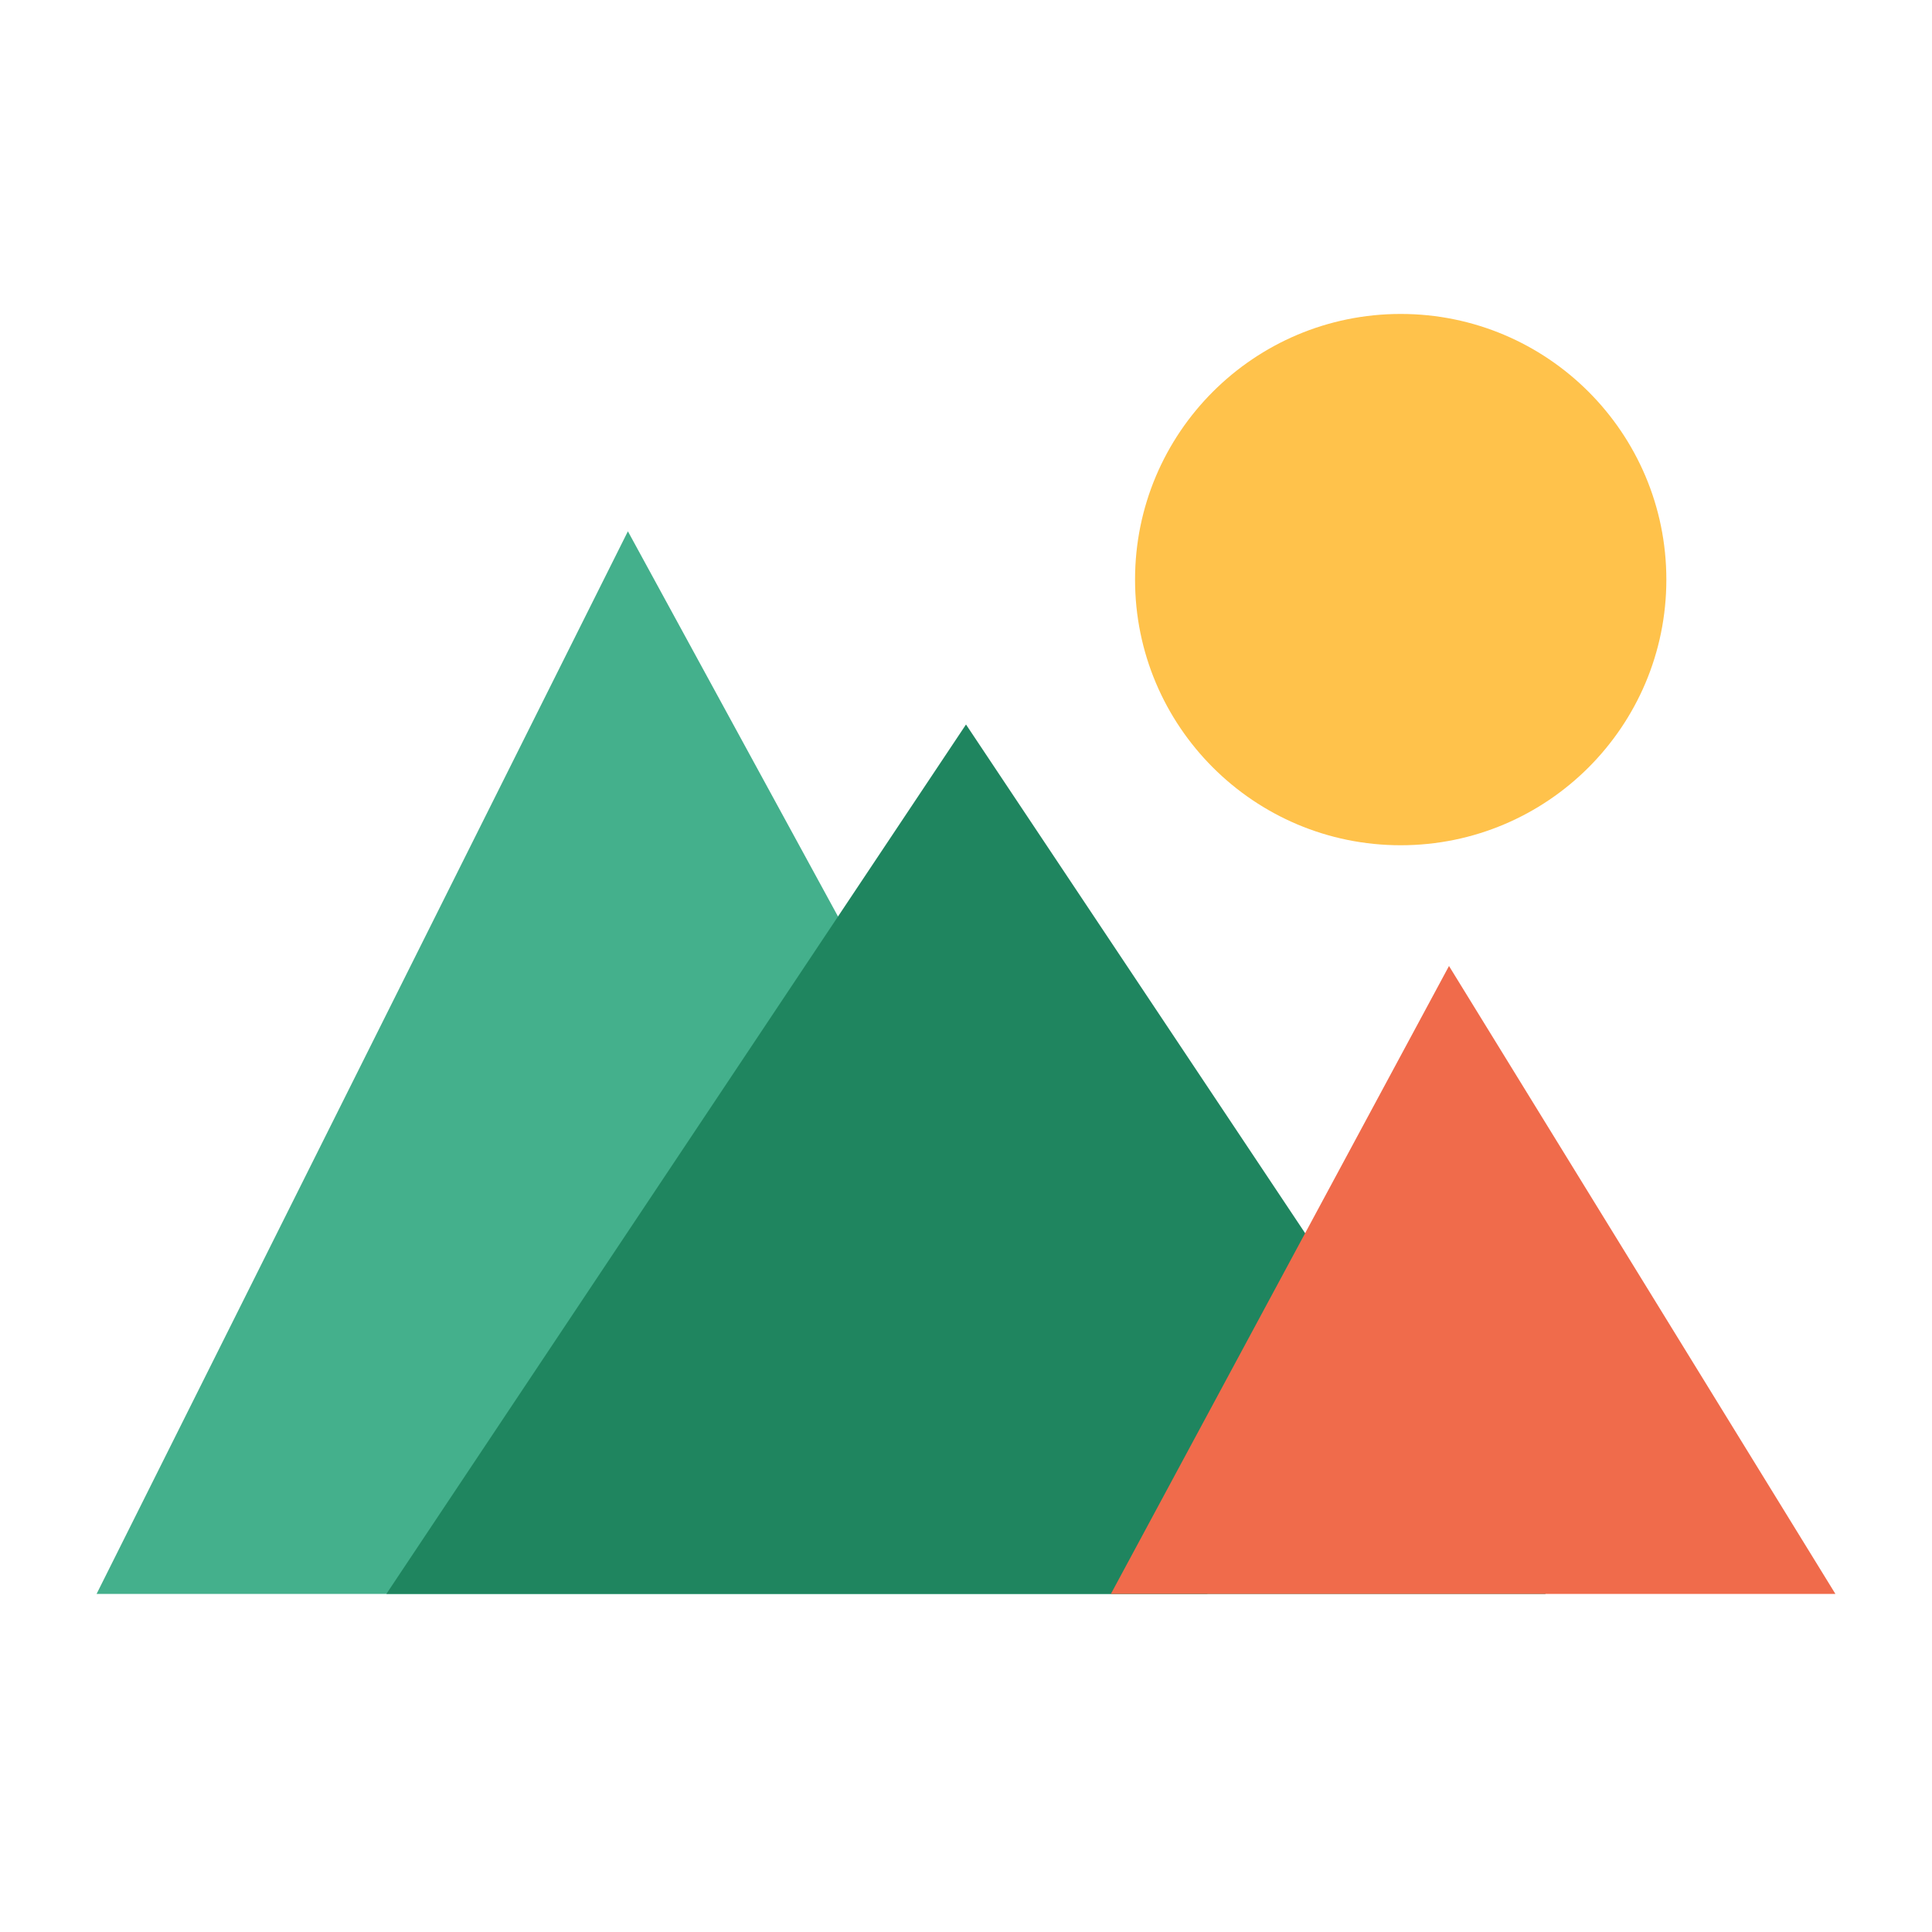
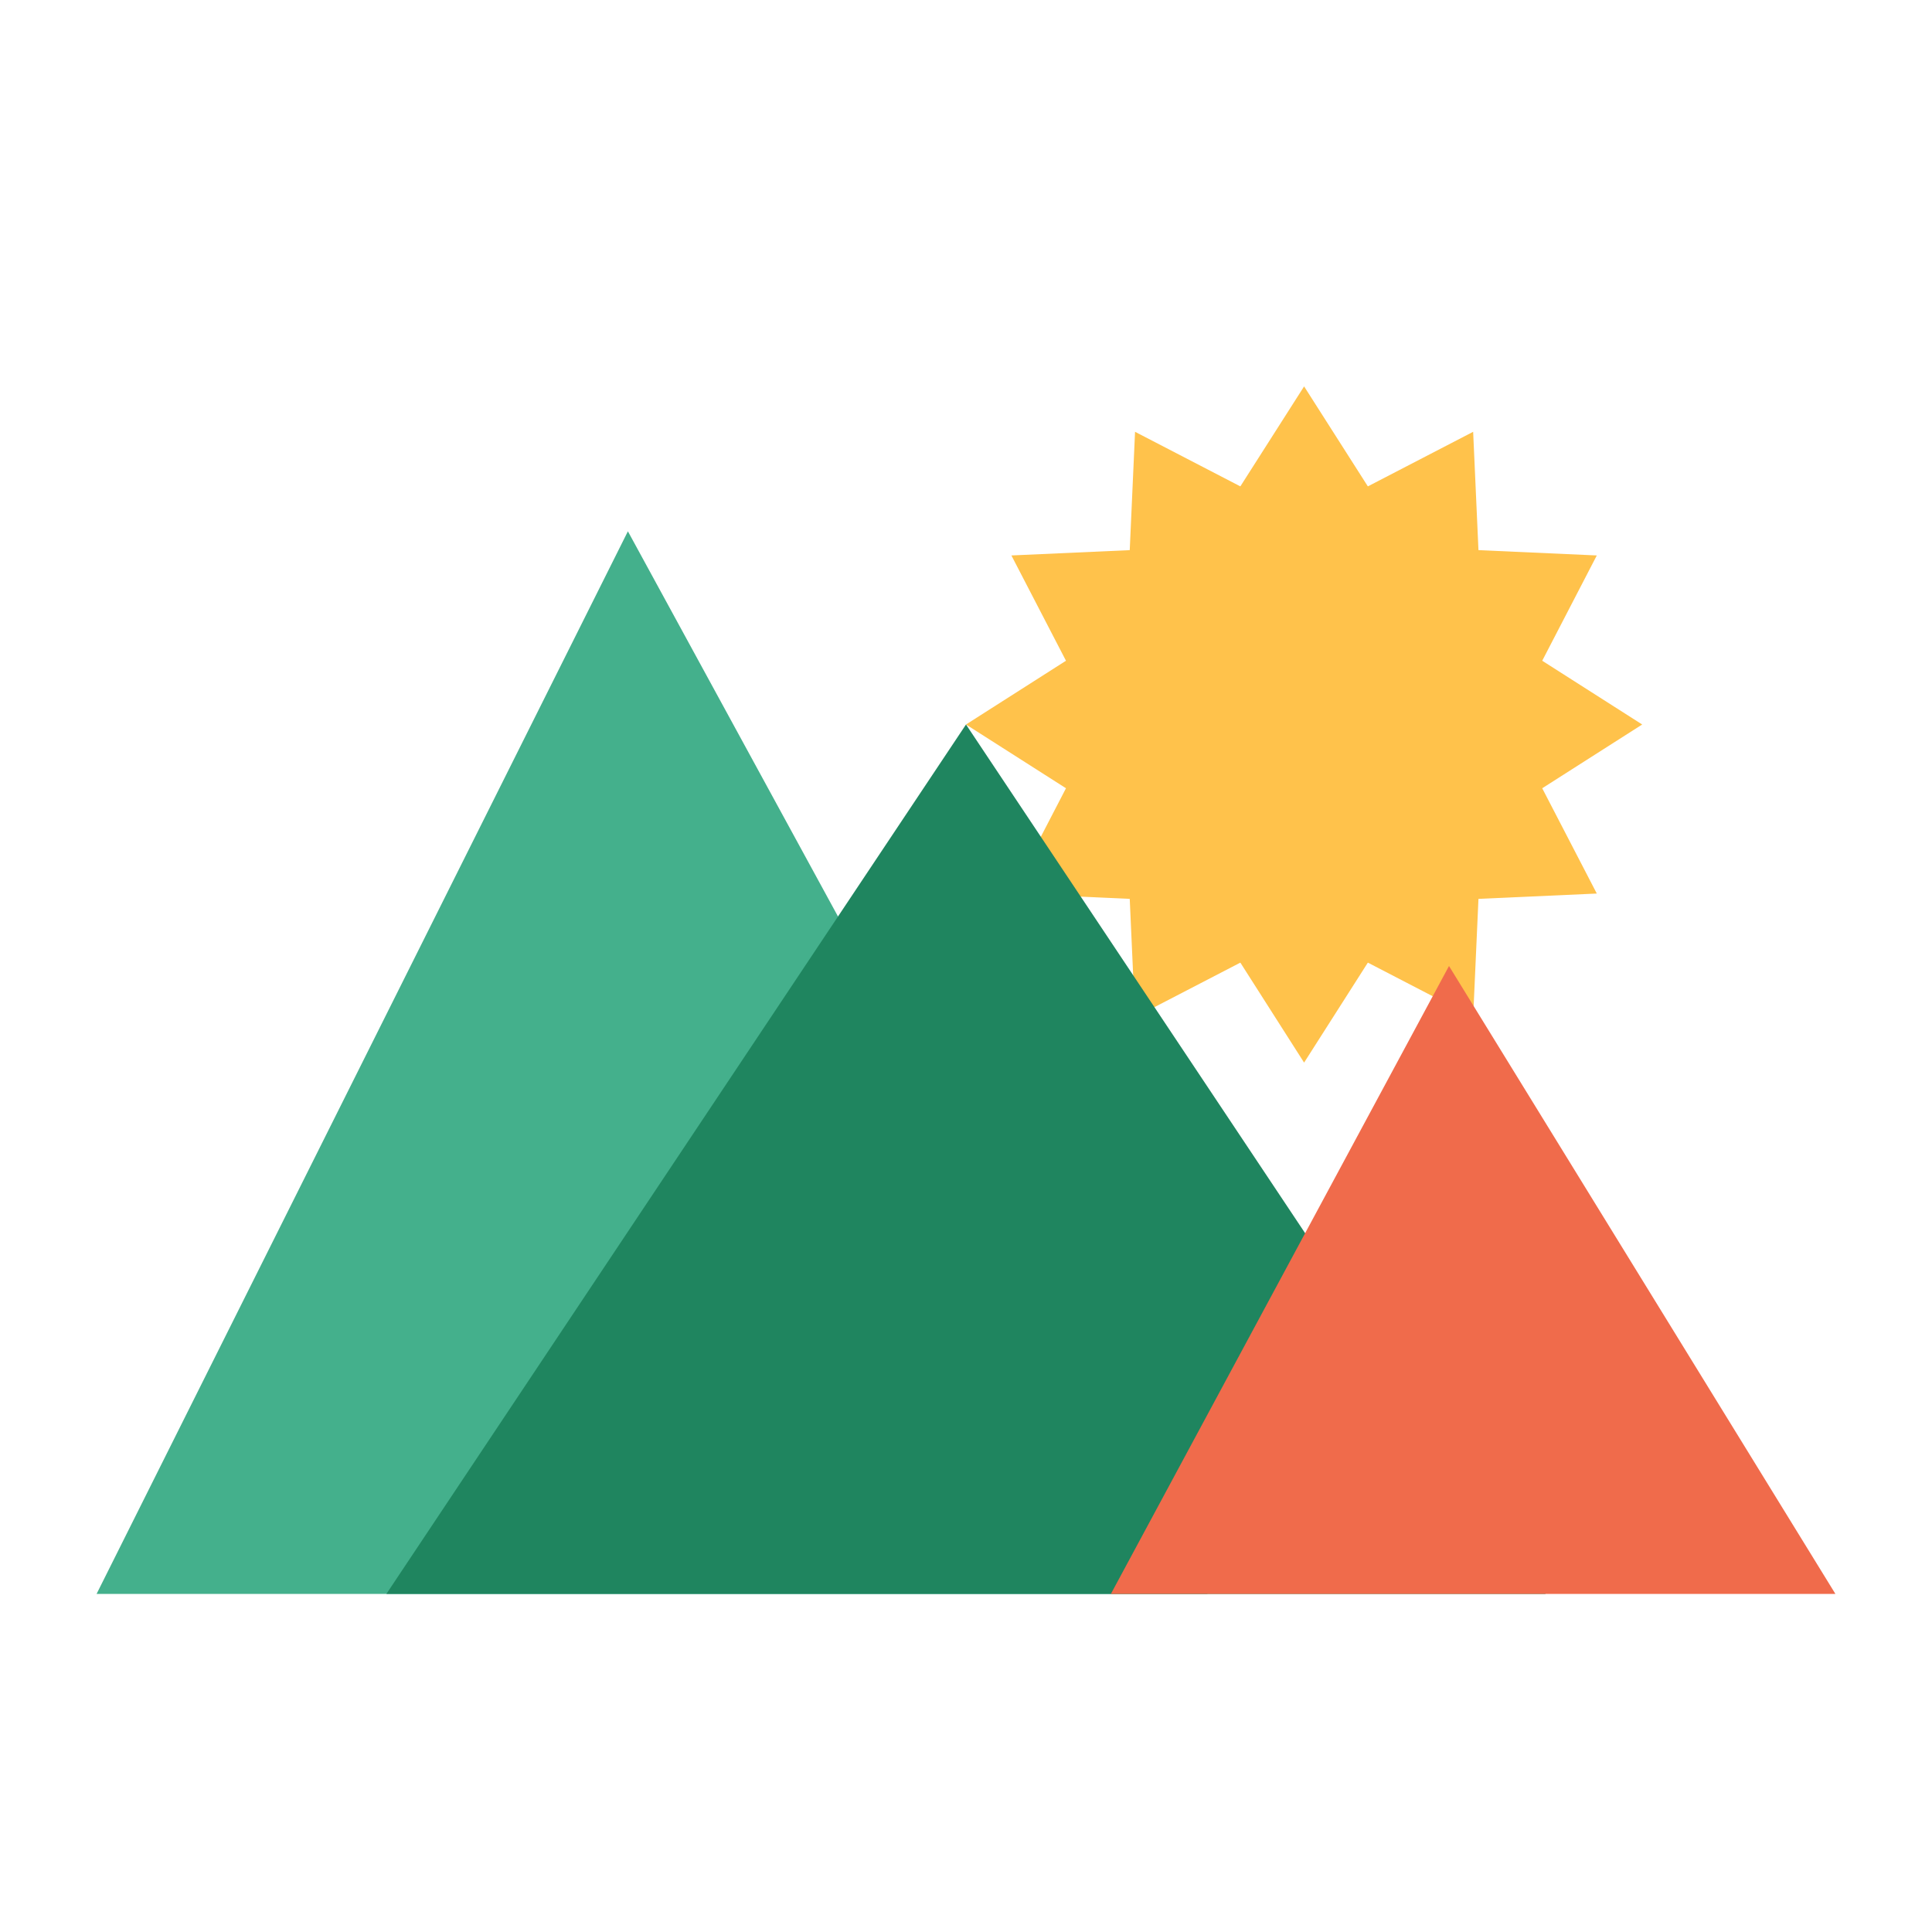
<svg xmlns="http://www.w3.org/2000/svg" viewBox="0 0 40 40" role="img" aria-label="遠山郷応援会">
-   <circle cx="29" cy="12" r="5.5" fill="#ffc24b" />
+   <path d="M27 8L28.32 10.07L30.5 8.94L30.61 11.39L33.06 11.5L31.93 13.68L34 15L31.93 16.32L33.06 18.5L30.61 18.61L30.5 21.06L28.32 19.93L27 22L25.68 19.93L23.5 21.06L23.39 18.61L20.94 18.5L22.07 16.32L20 15L22.07 13.68L20.94 11.5L23.39 11.39L23.5 8.94L25.68 10.07Z" fill="#ffc24b" />
  <path d="M2 33L13 11L25 33Z" fill="#44b08c" />
  <path d="M8 33L20 15L32 33Z" fill="#1f855f" />
  <path d="M23 33L30 20L38 33Z" fill="#f06b4b" />
</svg>
